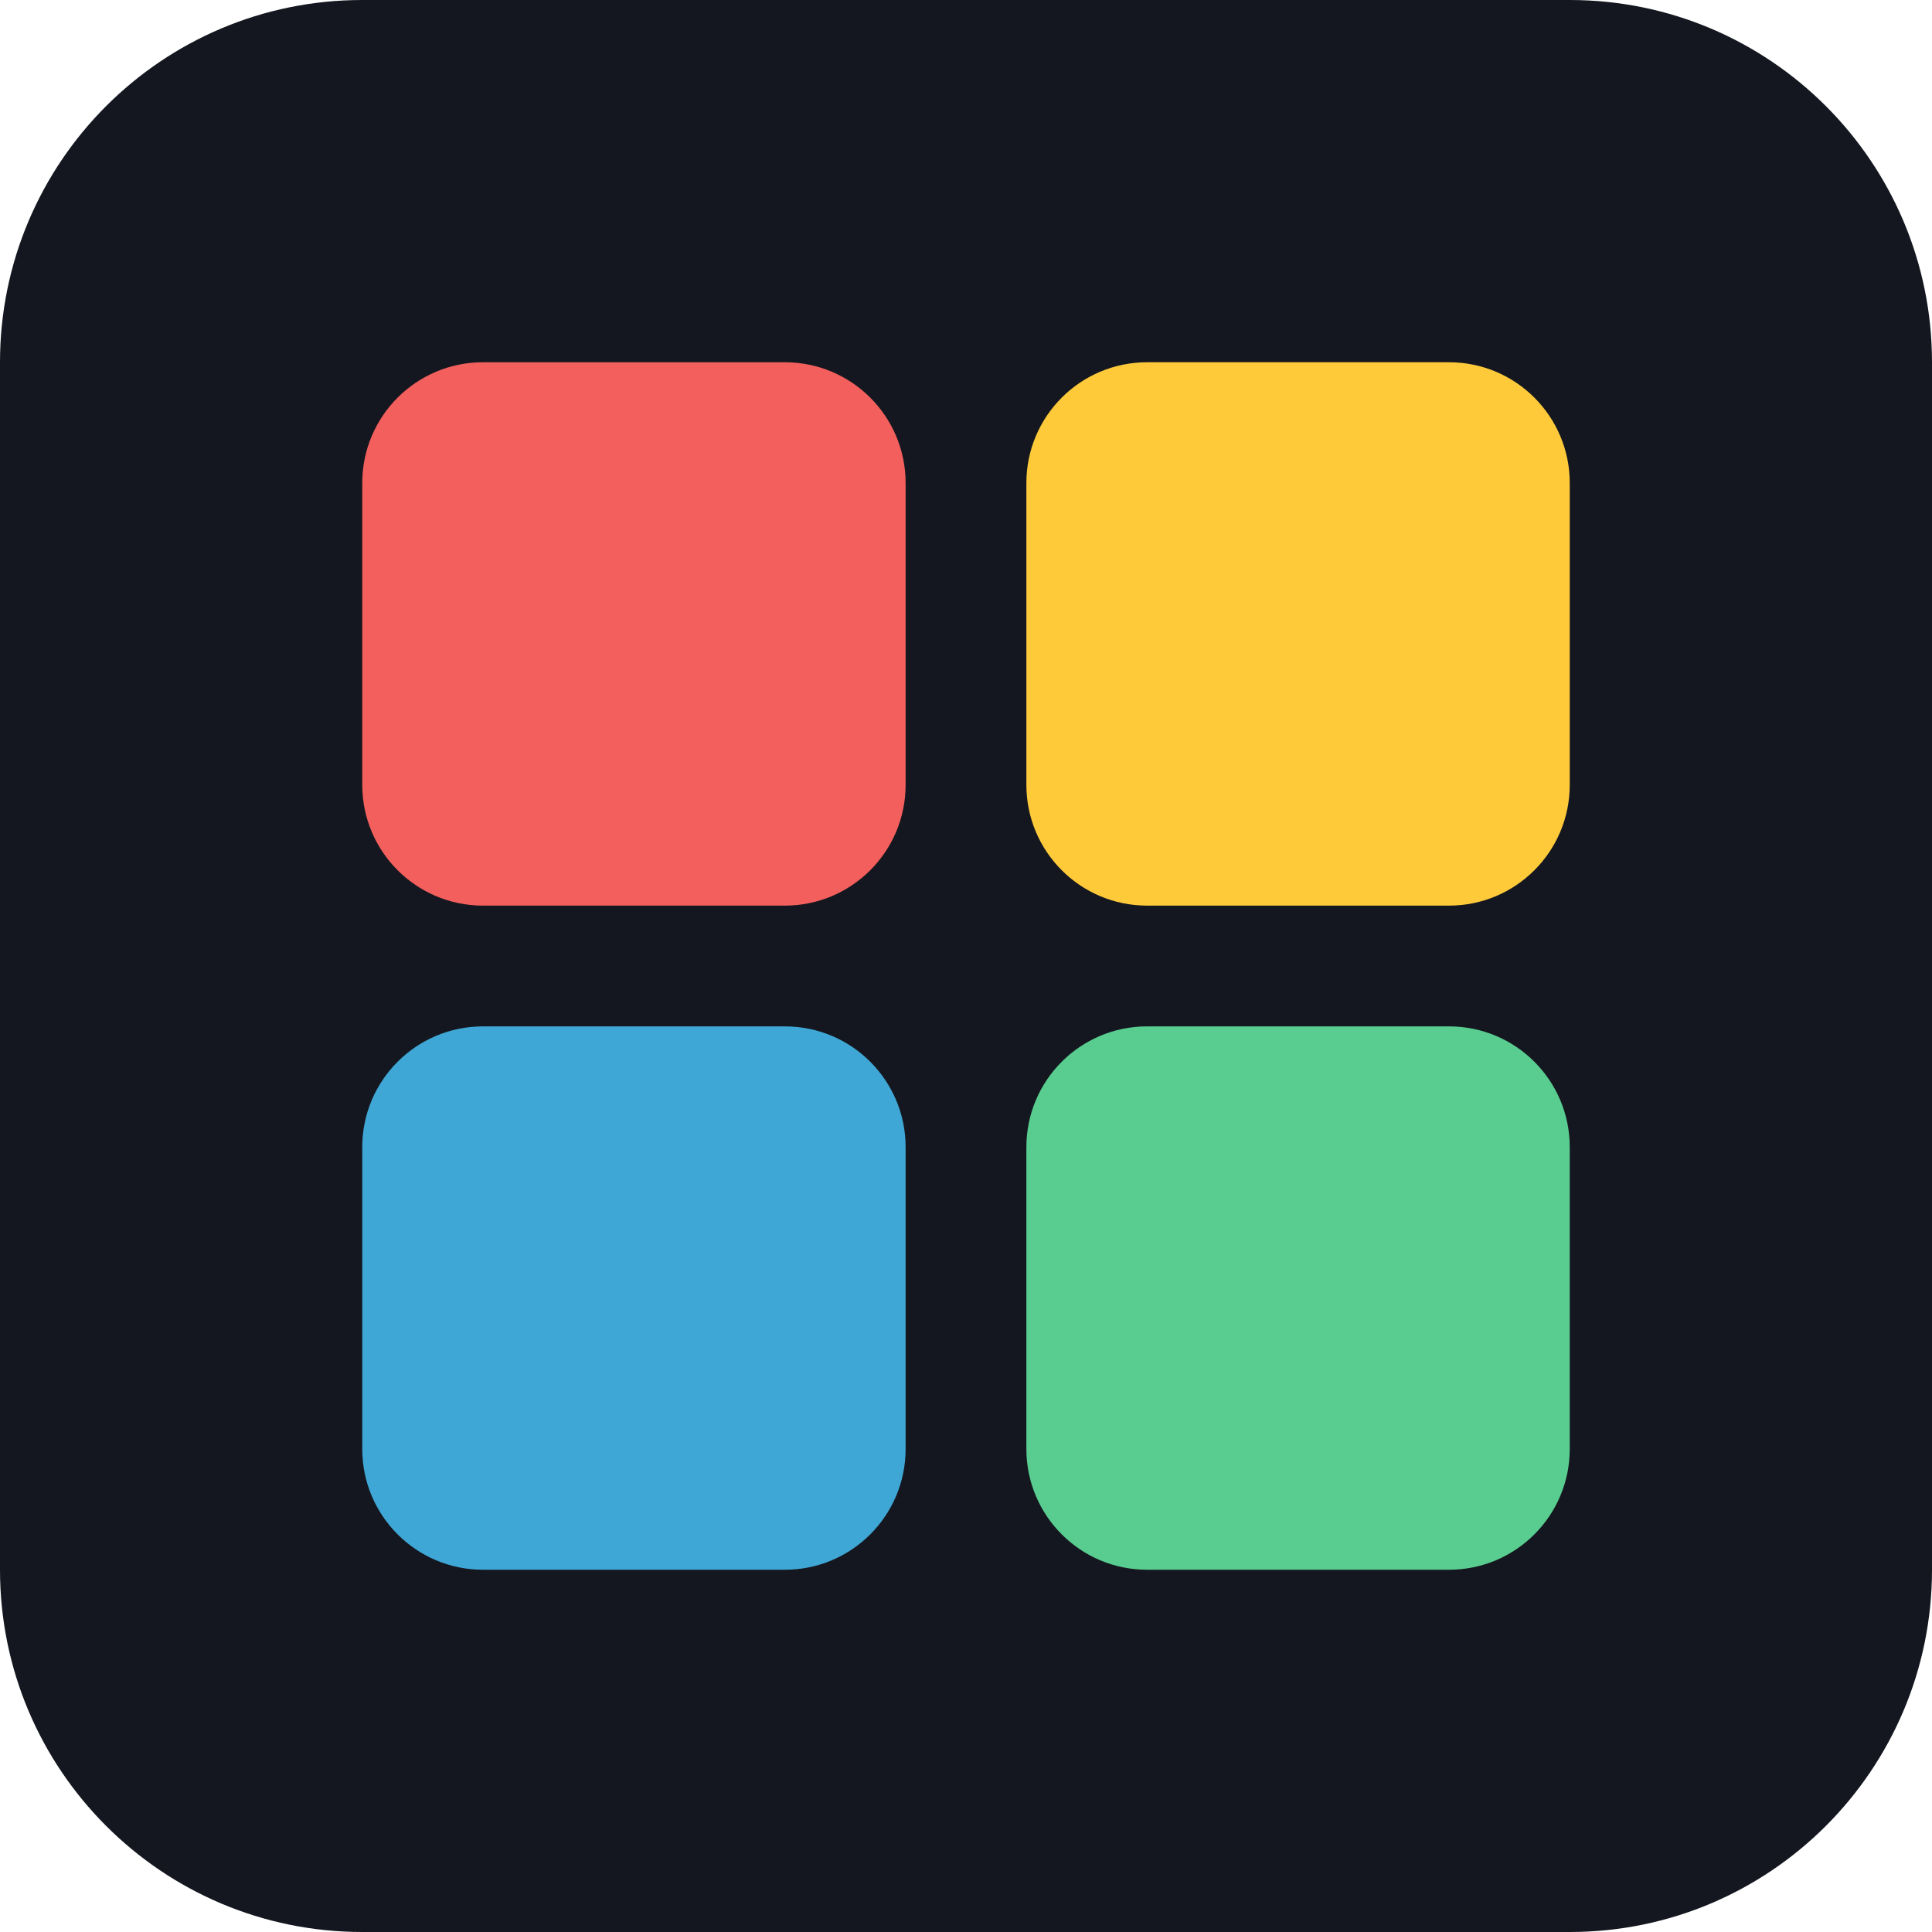
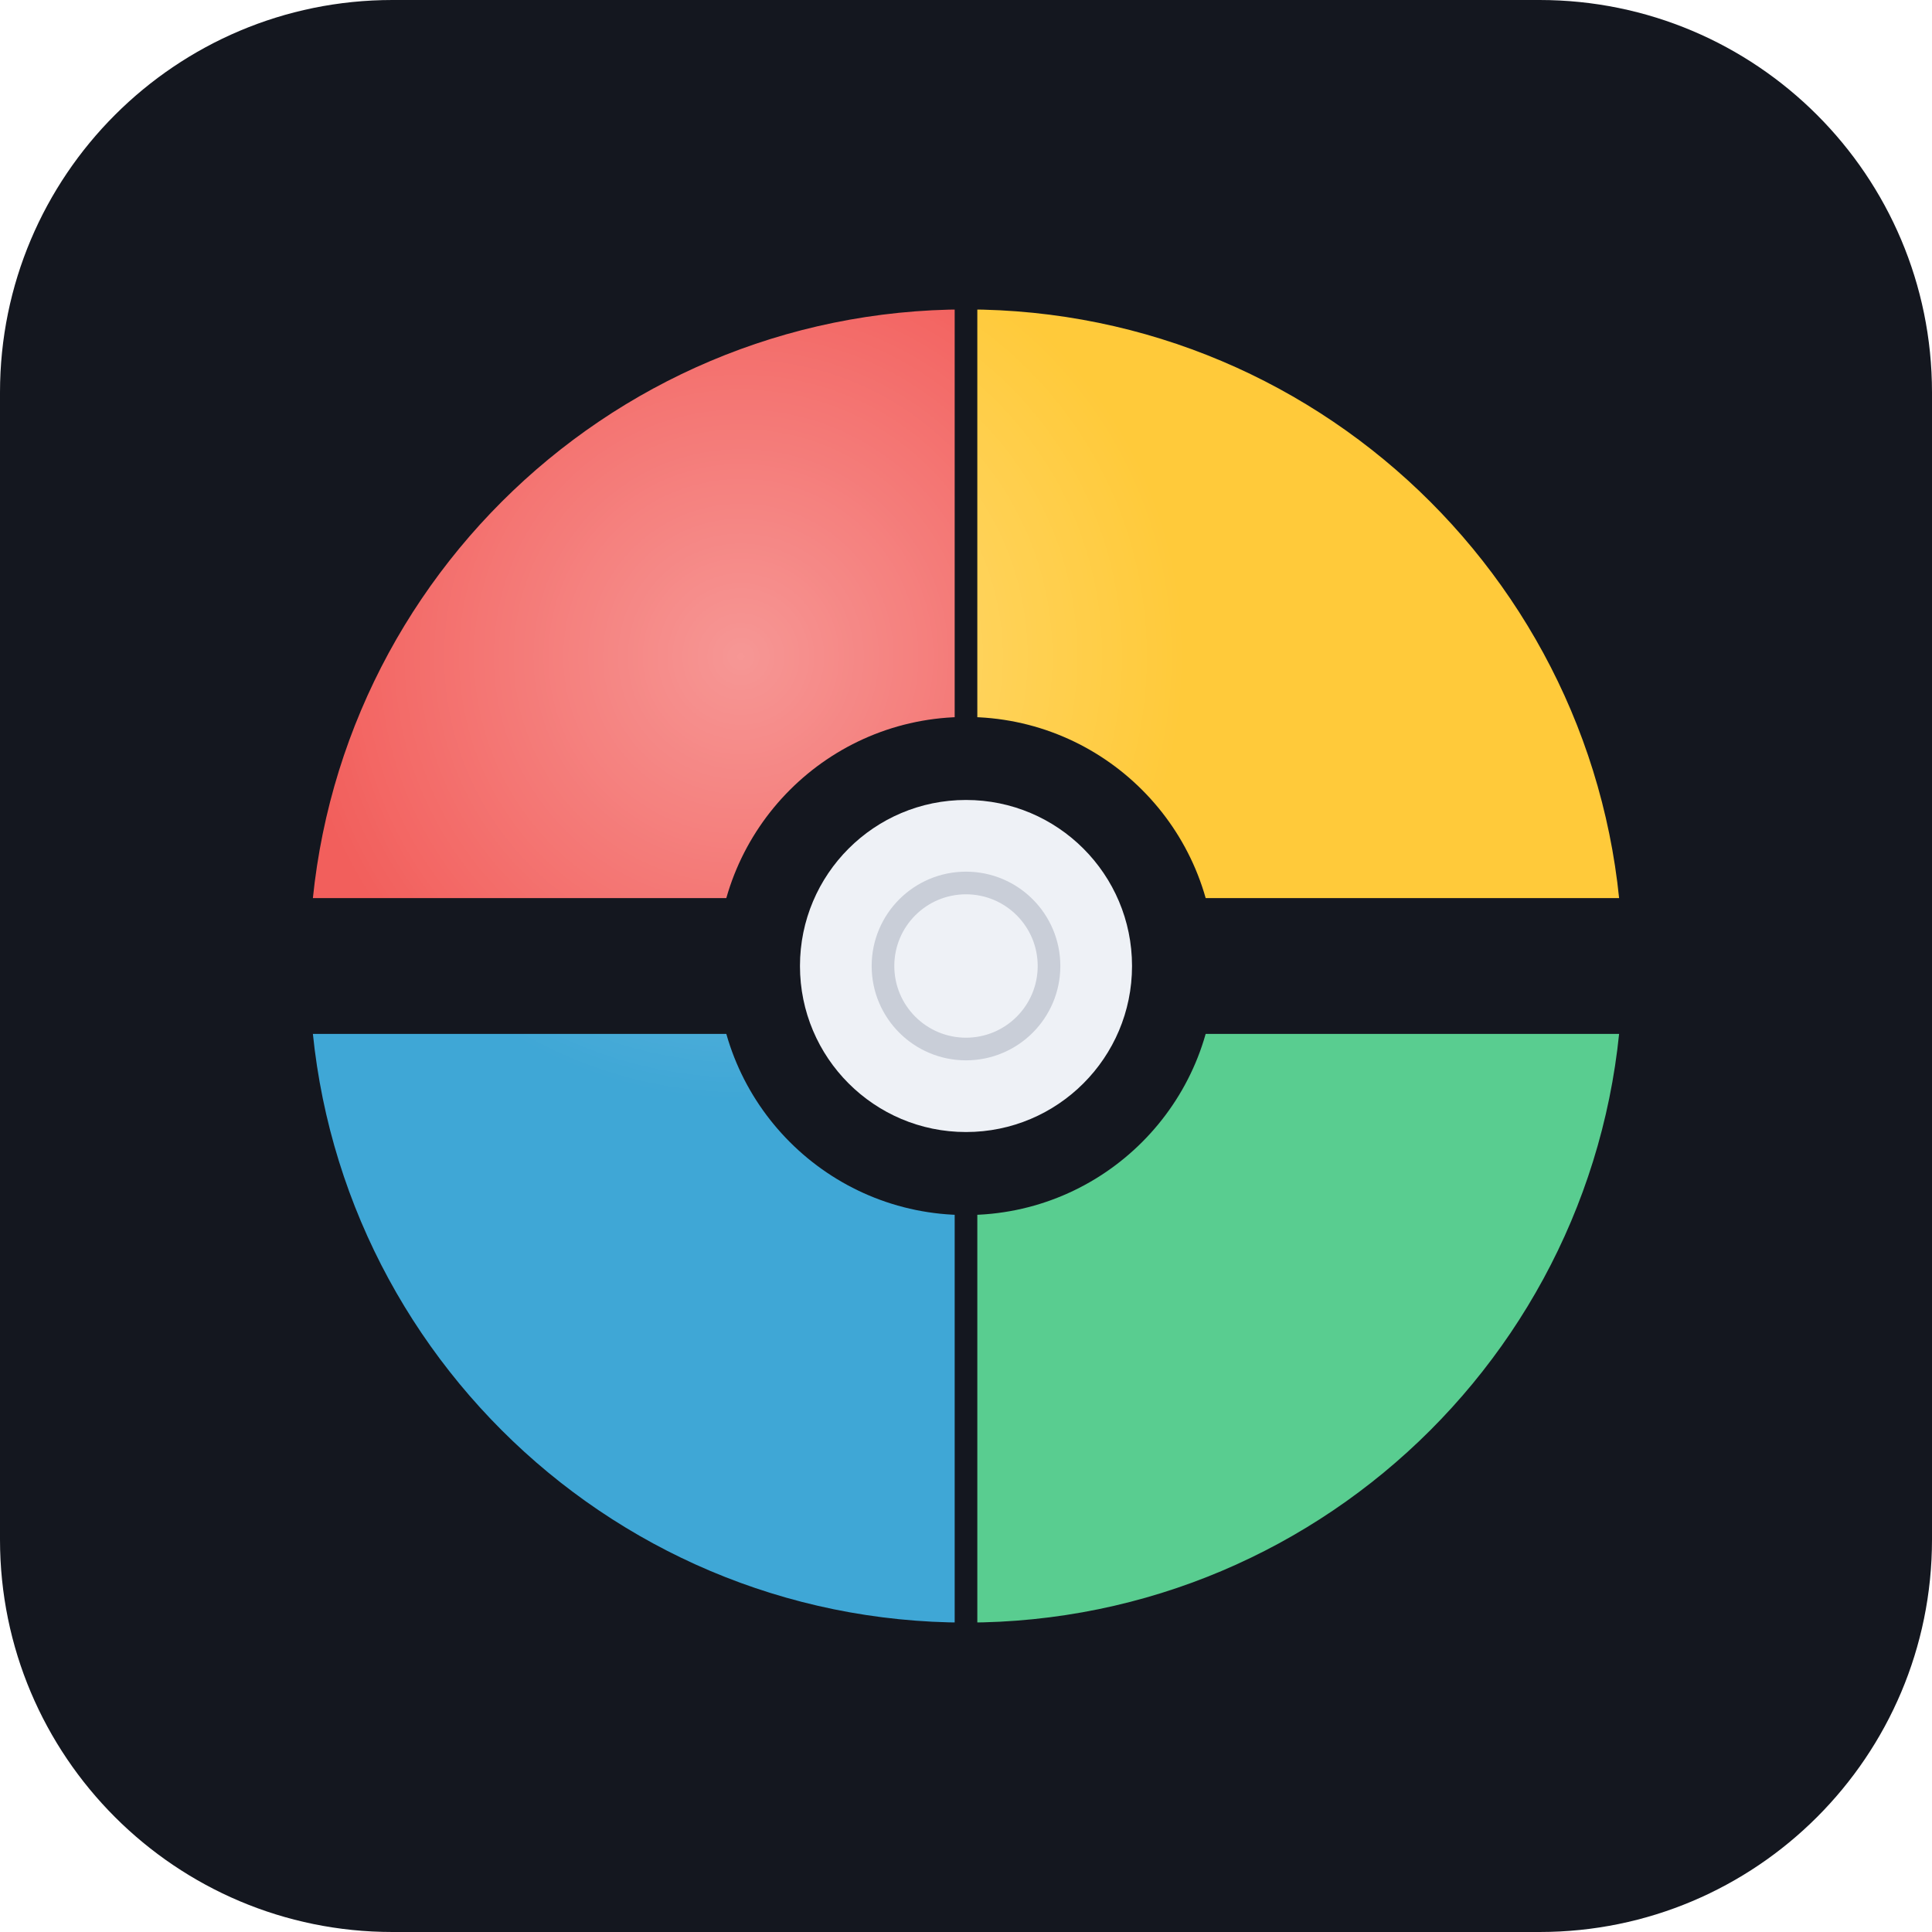
<svg xmlns="http://www.w3.org/2000/svg" viewBox="0 0 512 512">
-   <rect width="512" height="512" rx="96" fill="#14171f" />
-   <rect x="96" y="96" width="144" height="144" rx="32" fill="#f25f5c" />
-   <rect x="272" y="96" width="144" height="144" rx="32" fill="#ffca3a" />
-   <rect x="96" y="272" width="144" height="144" rx="32" fill="#3fa7d6" />
-   <rect x="272" y="272" width="144" height="144" rx="32" fill="#59cd90" />
+   <defs>
+     <clipPath id="ball">
+       <circle cx="256" cy="256" r="184" />
+     </clipPath>
+     <radialGradient id="shine" cx="34%" cy="28%" r="70%">
+       <stop offset="0" stop-color="#fff" stop-opacity=".35" />
+       <stop offset=".45" stop-color="#fff" stop-opacity="0" />
+     </radialGradient>
+   </defs>
+   <rect width="512" height="512" rx="104" fill="#14171f" />
+   <g clip-path="url(#ball)">
+     <rect x="72" y="72" width="184" height="184" fill="#f25f5c" />
+     <rect x="256" y="72" width="184" height="184" fill="#ffca3a" />
+     <rect x="72" y="256" width="184" height="184" fill="#3fa7d6" />
+     <rect x="256" y="256" width="184" height="184" fill="#59cd90" />
+     <rect x="72" y="72" width="368" height="368" fill="url(#shine)" />
+     <rect x="72" y="238" width="368" height="36" fill="#14171f" />
+     <rect x="253" y="72" width="6" height="368" fill="#14171f" />
+   </g>
+   <circle cx="256" cy="256" r="184" fill="none" stroke="#14171f" stroke-width="20" />
+   <circle cx="256" cy="256" r="66" fill="#14171f" />
+   <circle cx="256" cy="256" r="44" fill="#eef1f6" />
+   <circle cx="256" cy="256" r="22" fill="none" stroke="#c9ced8" stroke-width="6" />
</svg>
